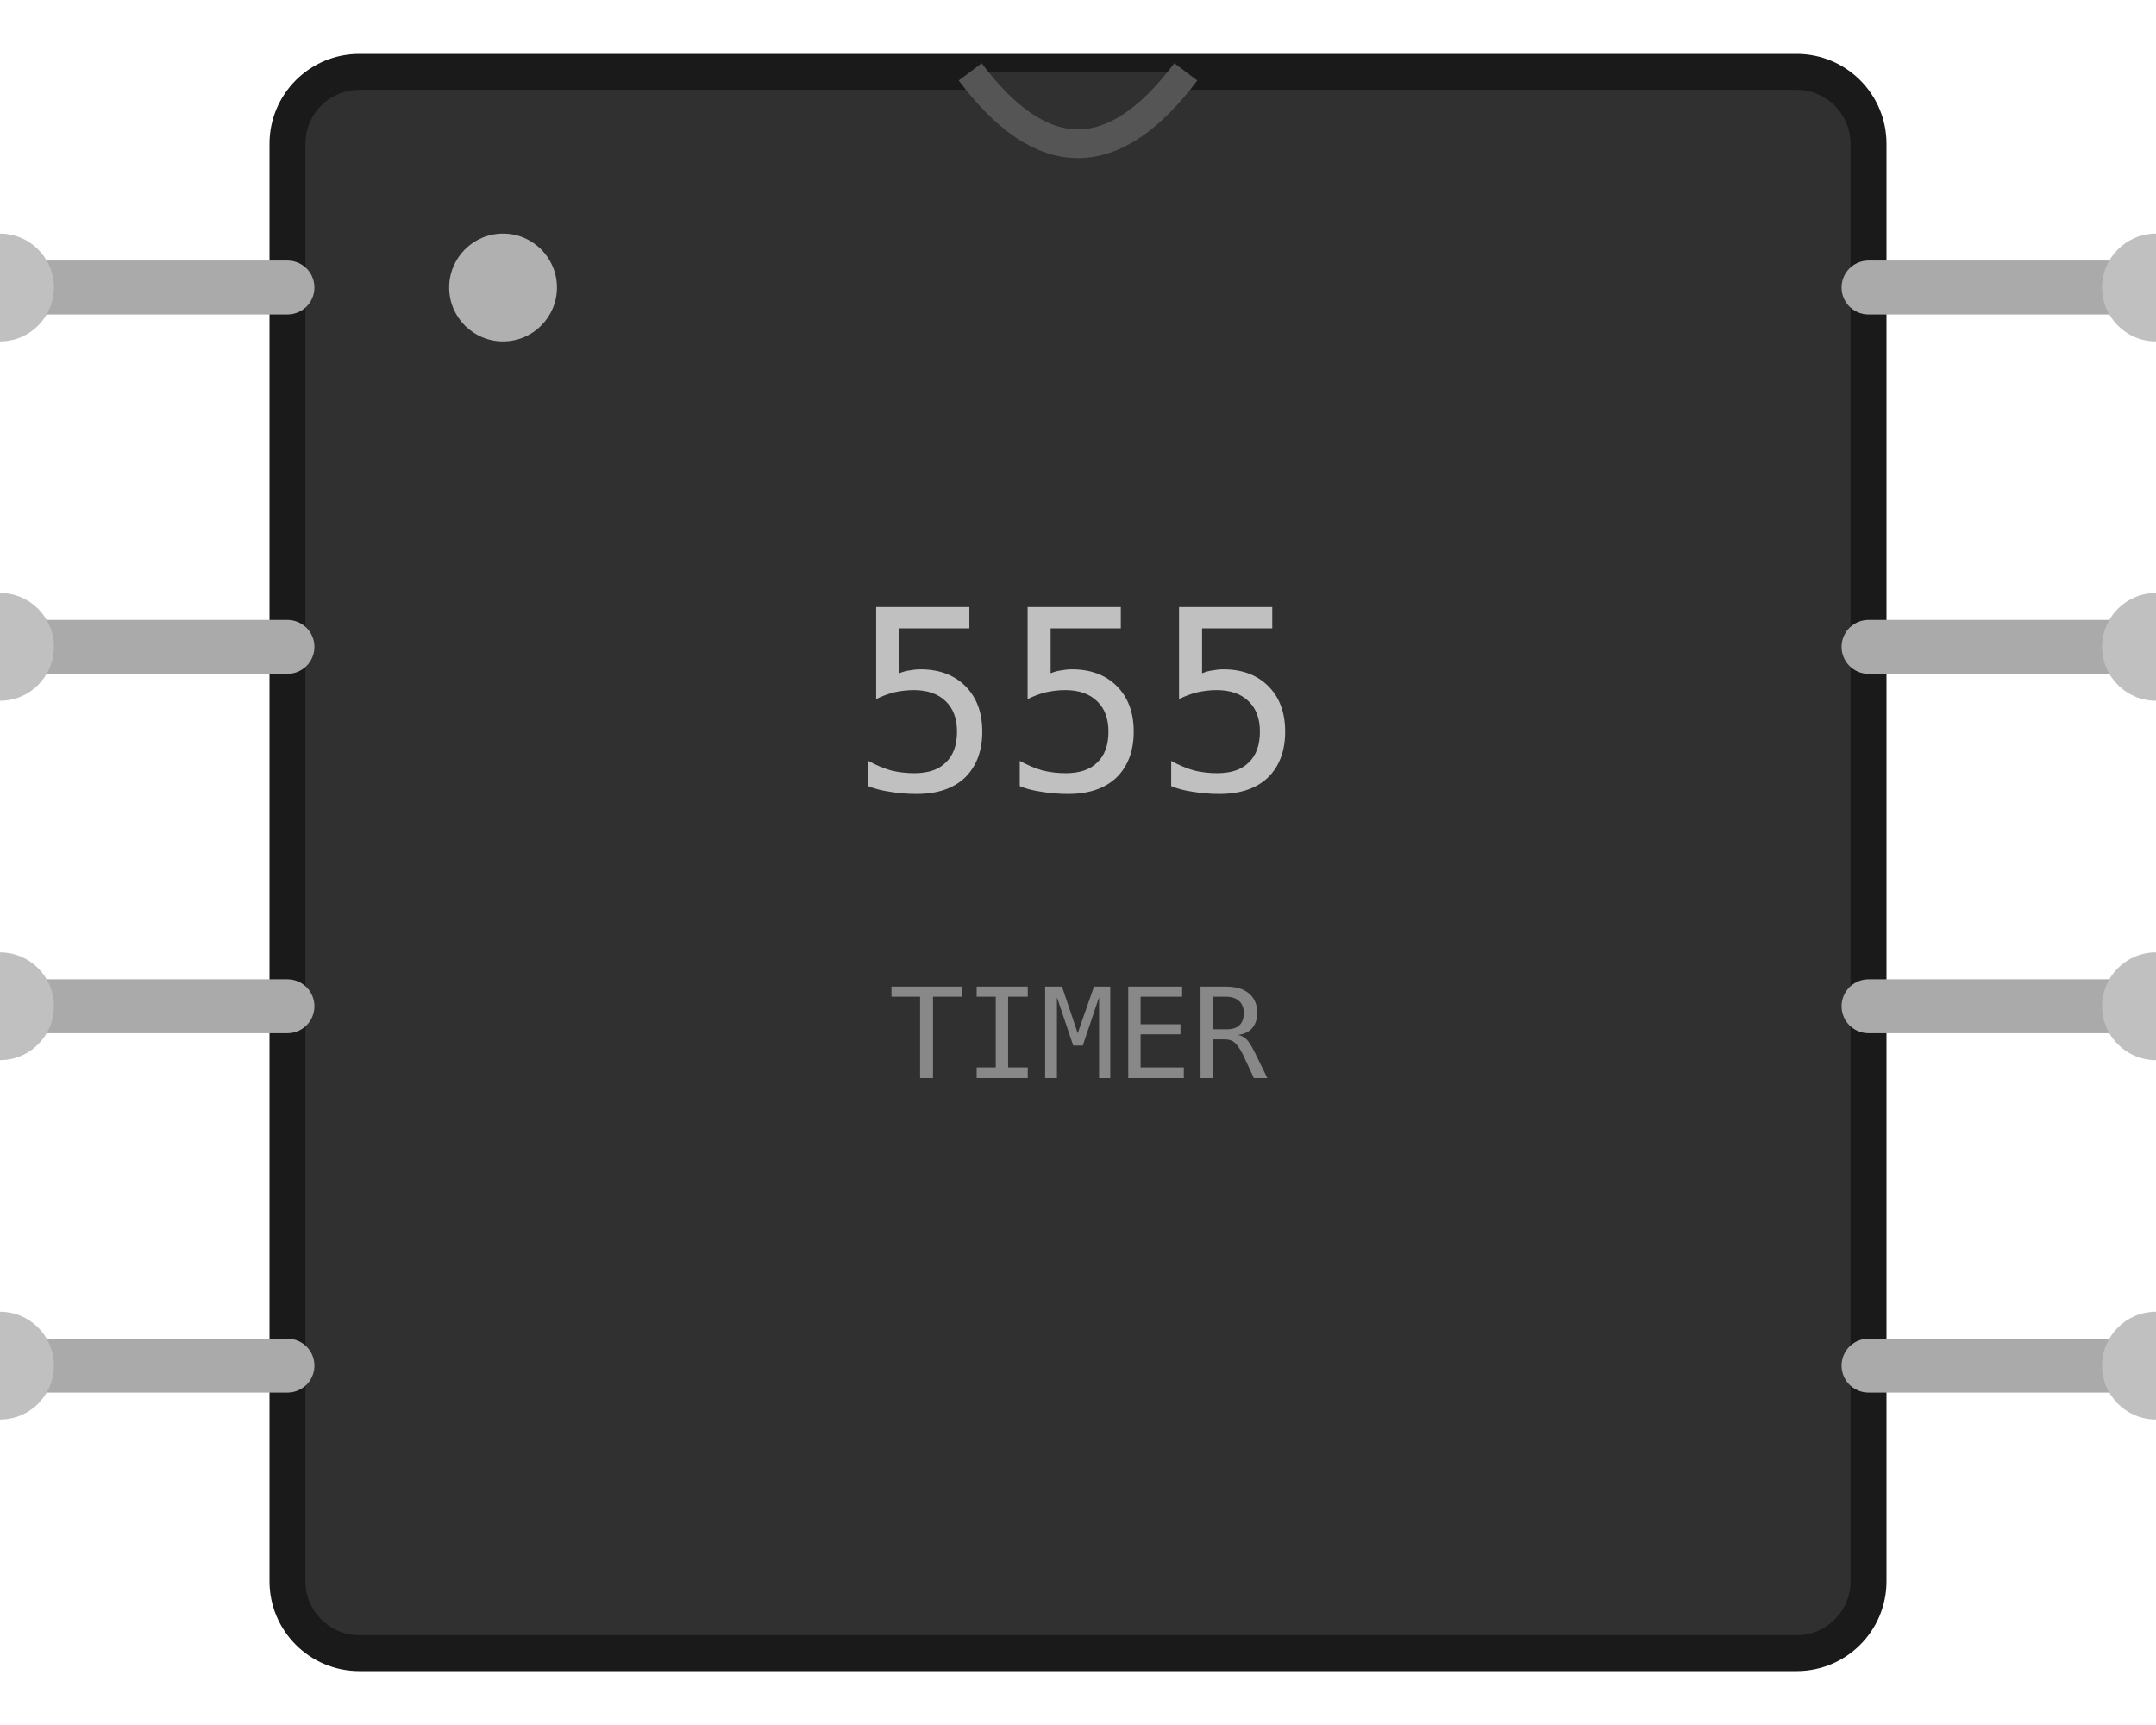
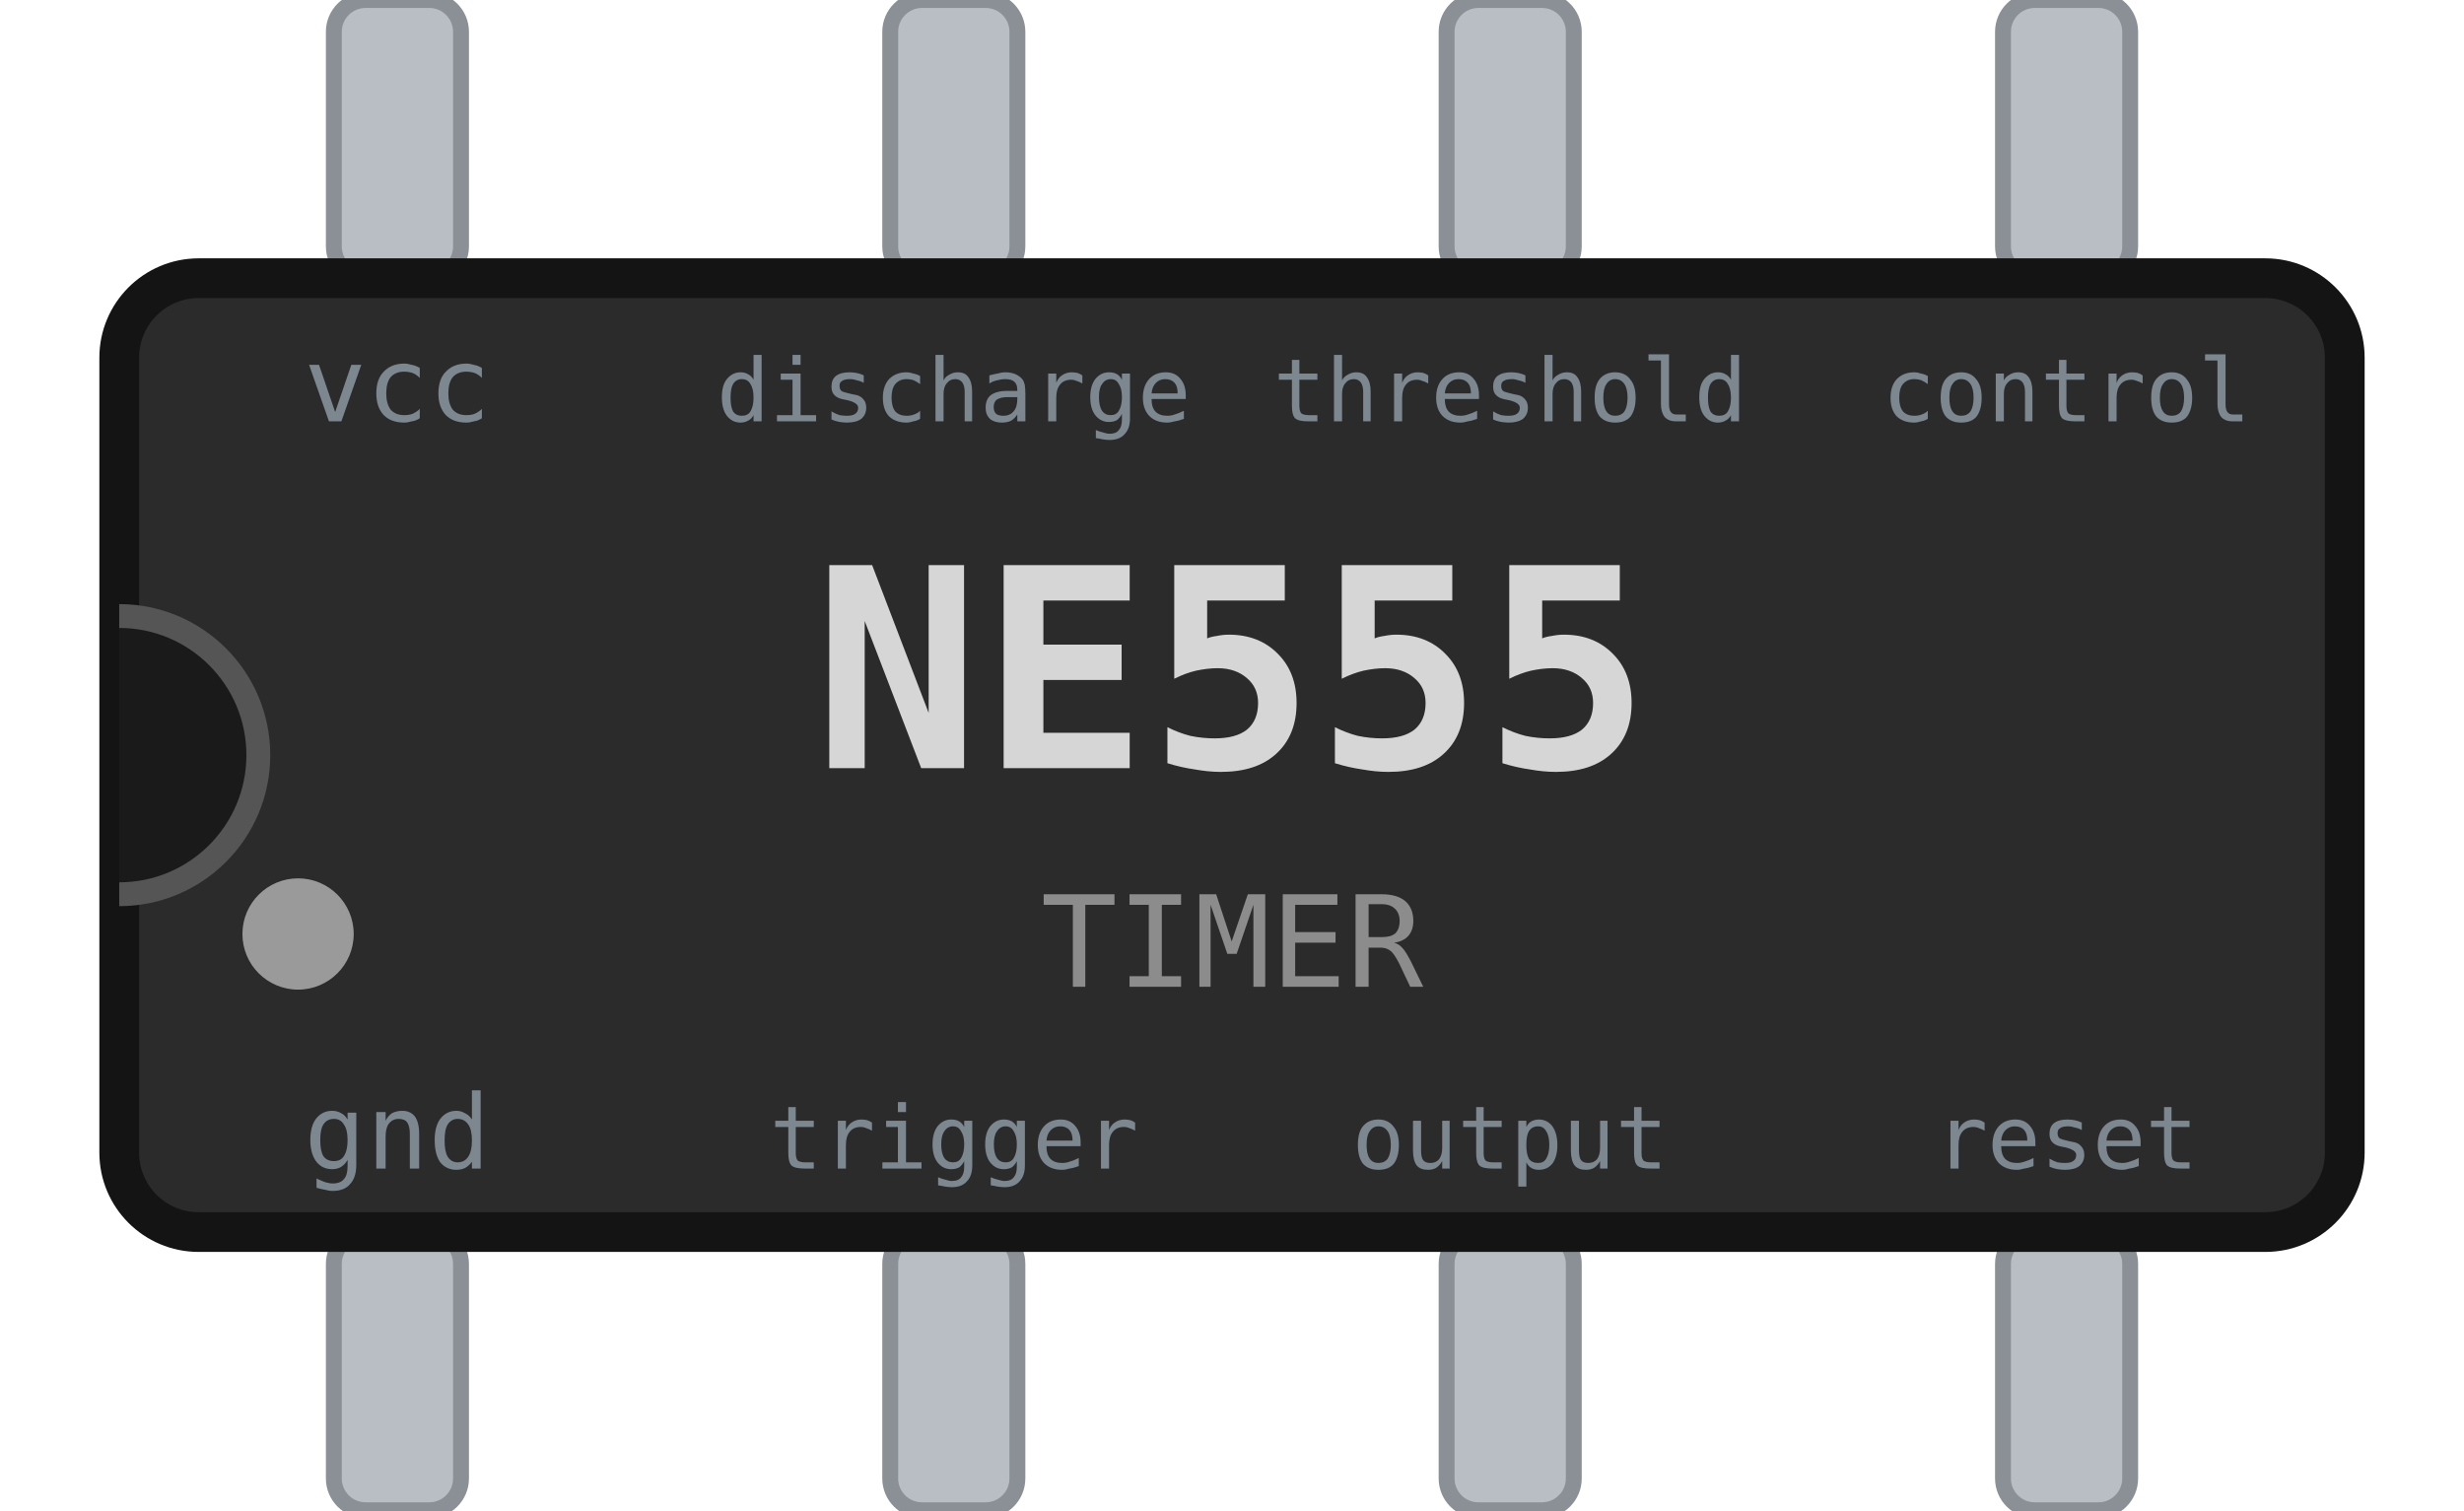
- <svg xmlns="http://www.w3.org/2000/svg" viewBox="0 0 60 48" width="60" height="48">
-   <rect x="8" y="2" width="44" height="44" rx="2" fill="#303030" stroke="#1a1a1a" stroke-width="1" />
-   <path d="M27 2 Q30 6 33 2" fill="#303030" stroke="#555" stroke-width="0.8" />
-   <circle cx="14" cy="8" r="1.5" fill="#b0b0b0" />
-   <text x="30" y="22" text-anchor="middle" font-family="monospace" font-size="7" fill="#c0c0c0">555</text>
-   <text x="30" y="30" text-anchor="middle" font-family="monospace" font-size="3.5" fill="#888">TIMER</text>
-   <line x1="0" y1="8" x2="8" y2="8" stroke="#aaa" stroke-width="1.5" stroke-linecap="round" />
-   <circle cx="0" cy="8" r="1.5" fill="#c0c0c0" />
-   <line x1="0" y1="18" x2="8" y2="18" stroke="#aaa" stroke-width="1.5" stroke-linecap="round" />
-   <circle cx="0" cy="18" r="1.5" fill="#c0c0c0" />
-   <line x1="0" y1="28" x2="8" y2="28" stroke="#aaa" stroke-width="1.5" stroke-linecap="round" />
-   <circle cx="0" cy="28" r="1.5" fill="#c0c0c0" />
-   <line x1="0" y1="38" x2="8" y2="38" stroke="#aaa" stroke-width="1.5" stroke-linecap="round" />
-   <circle cx="0" cy="38" r="1.5" fill="#c0c0c0" />
-   <line x1="52" y1="8" x2="60" y2="8" stroke="#aaa" stroke-width="1.5" stroke-linecap="round" />
-   <circle cx="60" cy="8" r="1.5" fill="#c0c0c0" />
-   <line x1="52" y1="18" x2="60" y2="18" stroke="#aaa" stroke-width="1.5" stroke-linecap="round" />
-   <circle cx="60" cy="18" r="1.5" fill="#c0c0c0" />
-   <line x1="52" y1="28" x2="60" y2="28" stroke="#aaa" stroke-width="1.5" stroke-linecap="round" />
-   <circle cx="60" cy="28" r="1.5" fill="#c0c0c0" />
-   <line x1="52" y1="38" x2="60" y2="38" stroke="#aaa" stroke-width="1.5" stroke-linecap="round" />
-   <circle cx="60" cy="38" r="1.5" fill="#c0c0c0" />
+ <svg xmlns="http://www.w3.org/2000/svg" viewBox="0 0 62 38" width="62" height="38">
+   <rect x="8.4" y="31" width="3.2" height="7" rx="0.8" fill="#b8bec4" stroke="#8a9096" stroke-width="0.4" />
+   <rect x="22.4" y="31" width="3.2" height="7" rx="0.8" fill="#b8bec4" stroke="#8a9096" stroke-width="0.4" />
+   <rect x="36.4" y="31" width="3.2" height="7" rx="0.8" fill="#b8bec4" stroke="#8a9096" stroke-width="0.4" />
+   <rect x="50.4" y="31" width="3.2" height="7" rx="0.8" fill="#b8bec4" stroke="#8a9096" stroke-width="0.4" />
+   <rect x="8.4" y="0" width="3.2" height="7" rx="0.8" fill="#b8bec4" stroke="#8a9096" stroke-width="0.4" />
+   <rect x="22.4" y="0" width="3.2" height="7" rx="0.8" fill="#b8bec4" stroke="#8a9096" stroke-width="0.4" />
+   <rect x="36.4" y="0" width="3.2" height="7" rx="0.8" fill="#b8bec4" stroke="#8a9096" stroke-width="0.4" />
+   <rect x="50.4" y="0" width="3.2" height="7" rx="0.8" fill="#b8bec4" stroke="#8a9096" stroke-width="0.4" />
+   <rect x="3" y="7" width="56" height="24" rx="2" fill="#2b2b2b" stroke="#141414" stroke-width="1" />
+   <path d="M3 15.5 A3.5 3.5 0 0 1 3 22.5" fill="#1a1a1a" stroke="#555" stroke-width="0.6" />
+   <circle cx="7.5" cy="23.5" r="1.4" fill="#9a9a9a" />
+   <text x="31" y="19.33" text-anchor="middle" font-family="monospace" font-size="7" font-weight="bold" fill="#d6d6d6">NE555</text>
+   <text x="31" y="24.83" text-anchor="middle" font-family="monospace" font-size="3.2" fill="#8c8c8c">TIMER</text>
+   <text x="10" y="29.4" text-anchor="middle" font-family="monospace" font-size="2.6" fill="#7d8790">gnd</text>
+   <text x="24" y="29.4" text-anchor="middle" font-family="monospace" font-size="2.2" fill="#7d8790">trigger</text>
+   <text x="38" y="29.4" text-anchor="middle" font-family="monospace" font-size="2.2" fill="#7d8790">output</text>
+   <text x="52" y="29.4" text-anchor="middle" font-family="monospace" font-size="2.2" fill="#7d8790">reset</text>
+   <text x="10" y="10.6" text-anchor="middle" font-family="monospace" font-size="2.6" fill="#7d8790">vcc</text>
+   <text x="24" y="10.6" text-anchor="middle" font-family="monospace" font-size="2.2" fill="#7d8790">discharge</text>
+   <text x="38" y="10.6" text-anchor="middle" font-family="monospace" font-size="2.2" fill="#7d8790">threshold</text>
+   <text x="52" y="10.6" text-anchor="middle" font-family="monospace" font-size="2.2" fill="#7d8790">control</text>
</svg>
